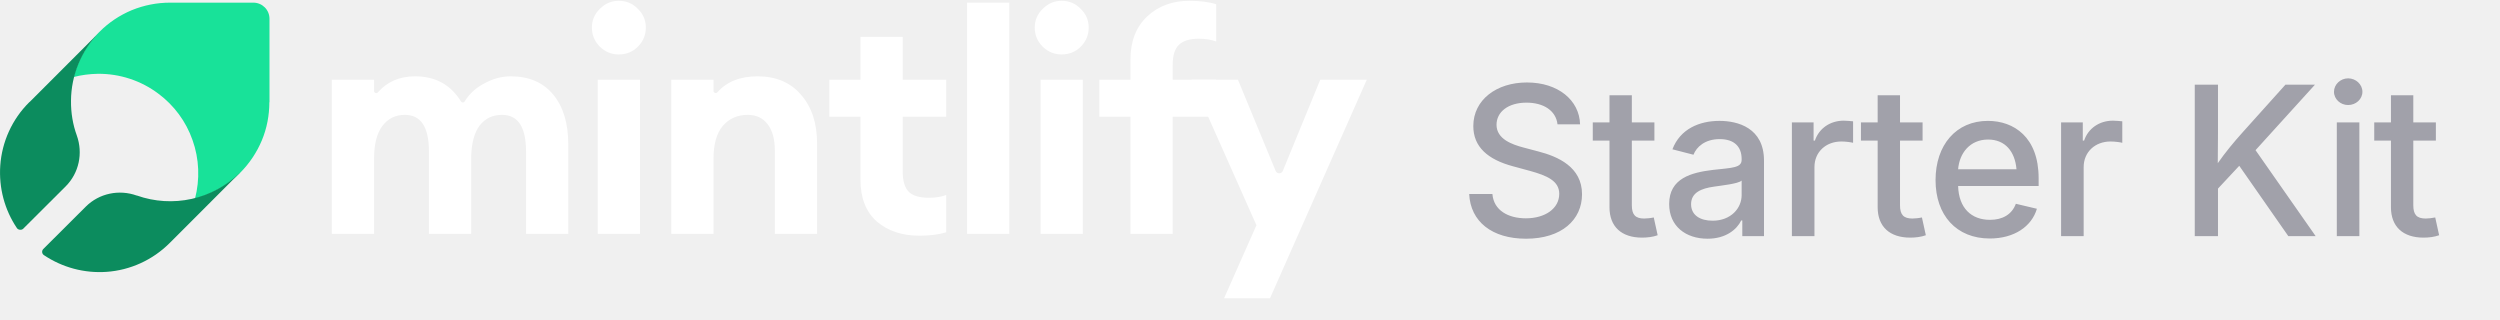
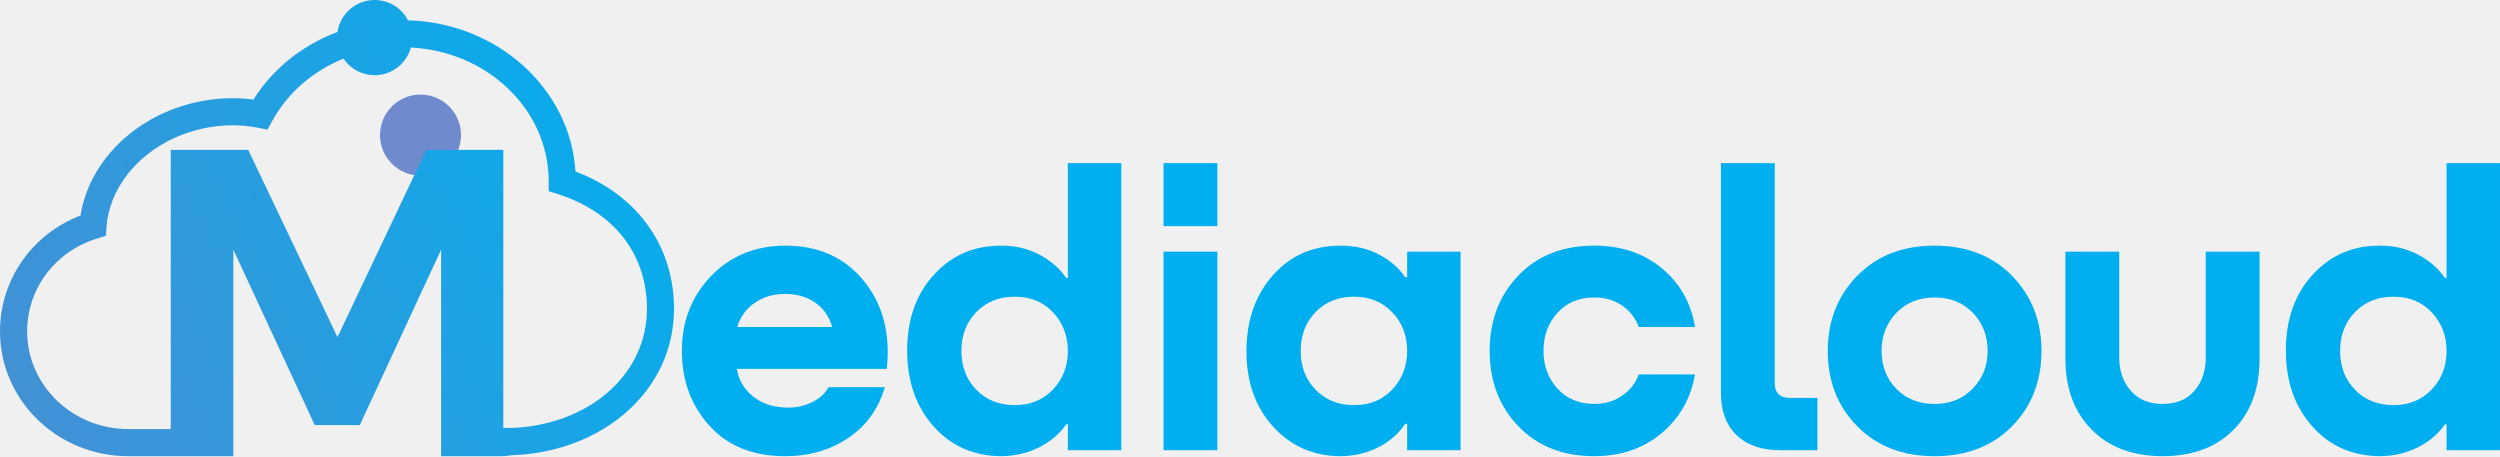
- <svg xmlns="http://www.w3.org/2000/svg" width="180" height="23" viewBox="0 0 180 23" fill="none">
-   <path d="M91.44 21.476H88.133L90.464 16.216L85.802 5.74H89.132L91.847 12.307C91.943 12.536 92.268 12.536 92.362 12.306L95.058 5.74H98.409L91.44 21.476Z" fill="white" />
-   <path d="M81.393 16.837V8.403H79.152V5.74H81.393V4.297C81.393 2.98 81.792 1.944 82.592 1.19C83.391 0.435 84.404 0.058 85.633 0.058C86.387 0.058 87.031 0.139 87.564 0.302V2.988C87.208 2.854 86.794 2.788 86.32 2.788C85.655 2.788 85.174 2.936 84.878 3.232C84.582 3.513 84.434 3.994 84.434 4.674V5.74H87.564V8.403H84.434V16.837H81.393Z" fill="white" />
-   <path d="M76.433 3.92C75.915 3.92 75.463 3.735 75.079 3.365C74.694 2.98 74.502 2.521 74.502 1.989C74.502 1.456 74.694 1.005 75.079 0.635C75.463 0.25 75.915 0.058 76.433 0.058C76.98 0.058 77.438 0.25 77.809 0.635C78.193 1.005 78.386 1.456 78.386 1.989C78.386 2.521 78.193 2.98 77.809 3.365C77.438 3.735 76.98 3.92 76.433 3.92ZM74.924 16.837V5.74H77.964V16.837H74.924Z" fill="white" />
-   <path d="M69.628 16.837V0.191H72.669V16.837H69.628Z" fill="white" />
-   <path d="M66.194 16.97C64.951 16.97 63.93 16.63 63.131 15.949C62.347 15.254 61.955 14.255 61.955 12.953V8.403H59.713V5.74H61.955V2.655H64.995V5.74H68.125V8.403H64.995V12.354C64.995 13.034 65.143 13.523 65.439 13.819C65.735 14.1 66.216 14.24 66.882 14.24C67.355 14.24 67.769 14.174 68.125 14.04V16.726C67.592 16.889 66.948 16.97 66.194 16.97Z" fill="white" />
-   <path d="M48.332 16.837V5.74H51.373V6.551C51.373 6.688 51.559 6.748 51.65 6.646C52.328 5.879 53.293 5.495 54.546 5.495C55.878 5.495 56.921 5.939 57.676 6.827C58.445 7.7 58.83 8.869 58.83 10.334V16.837H55.789V10.844C55.789 10.03 55.619 9.402 55.279 8.958C54.939 8.499 54.458 8.27 53.836 8.27C53.096 8.27 52.497 8.536 52.038 9.069C51.594 9.601 51.373 10.386 51.373 11.421V16.837H48.332Z" fill="white" />
-   <path d="M44.547 3.92C44.029 3.92 43.578 3.735 43.193 3.365C42.809 2.98 42.616 2.521 42.616 1.989C42.616 1.456 42.809 1.005 43.193 0.635C43.578 0.25 44.029 0.058 44.547 0.058C45.095 0.058 45.553 0.25 45.923 0.635C46.308 1.005 46.5 1.456 46.5 1.989C46.5 2.521 46.308 2.98 45.923 3.365C45.553 3.735 45.095 3.92 44.547 3.92ZM43.038 16.837V5.74H46.079V16.837H43.038Z" fill="white" />
-   <path d="M37.875 16.837V10.911C37.875 9.15 37.298 8.27 36.144 8.27C35.478 8.27 34.945 8.521 34.546 9.024C34.161 9.527 33.954 10.275 33.924 11.266V16.837H30.884V10.911C30.884 9.15 30.306 8.27 29.152 8.27C28.472 8.27 27.932 8.536 27.532 9.069C27.133 9.601 26.933 10.386 26.933 11.421V16.837H23.892V5.74H26.933V6.559C26.933 6.695 27.116 6.755 27.206 6.652C27.878 5.881 28.771 5.495 29.885 5.495C31.349 5.495 32.452 6.1 33.193 7.309C33.252 7.404 33.395 7.403 33.454 7.307C33.774 6.78 34.219 6.361 34.79 6.05C35.441 5.68 36.099 5.495 36.765 5.495C38.082 5.495 39.103 5.932 39.828 6.805C40.553 7.678 40.916 8.876 40.916 10.4V16.837H37.875Z" fill="white" />
-   <path d="M19.403 7.362V1.35C19.403 0.705 18.879 0.191 18.244 0.191H12.235C11.291 0.191 10.357 0.378 9.487 0.733C8.618 1.098 7.824 1.621 7.16 2.295L7.114 2.341C6.235 3.23 5.609 4.333 5.291 5.548C5.861 5.399 6.45 5.324 7.039 5.314C8.609 5.296 10.151 5.801 11.403 6.745C12.534 7.586 13.394 8.746 13.861 10.083C14.347 11.438 14.403 12.916 14.039 14.309C15.244 13.991 16.356 13.364 17.244 12.486L17.291 12.439C17.954 11.775 18.487 10.98 18.851 10.111C19.216 9.241 19.393 8.306 19.393 7.362H19.403Z" fill="#18E299" />
-   <path d="M5.112 7.26C5.121 5.416 5.857 3.646 7.151 2.324L2.151 7.326C2.133 7.344 2.114 7.354 2.095 7.372C0.876 8.583 0.14 10.204 0.019 11.918C-0.092 13.52 0.327 15.103 1.22 16.426C1.306 16.552 1.537 16.593 1.667 16.472L4.73 13.417C5.689 12.458 5.987 11.033 5.531 9.757C5.242 8.965 5.103 8.117 5.112 7.26Z" fill="#0C8C5E" />
-   <path d="M17.262 12.44C16.303 13.38 15.102 14.032 13.799 14.321C12.486 14.61 11.127 14.526 9.861 14.079C9.861 14.079 9.851 14.079 9.842 14.079C8.567 13.622 7.142 13.921 6.183 14.871L3.12 17.926C2.99 18.056 3.009 18.27 3.167 18.373C4.489 19.258 6.072 19.686 7.673 19.574C9.386 19.453 10.997 18.717 12.216 17.497L12.263 17.451L17.262 12.449V12.44Z" fill="#0C8C5E" />
-   <text x="105" y="17" font-family="Inter, ui-sans-serif, system-ui, -apple-system, sans-serif" font-size="15" font-weight="500" fill="#A1A1AA" letter-spacing="-0.01em">Starter Kit</text>
+ <svg xmlns="http://www.w3.org/2000/svg" xml:space="preserve" width="41.914mm" height="7.648mm" version="1.1" style="shape-rendering:geometricPrecision; text-rendering:geometricPrecision; image-rendering:optimizeQuality; fill-rule:evenodd; clip-rule:evenodd" viewBox="0 0 1765.93 322.23">
+   <defs>
+     <style type="text/css">
+    
+     .fil1 {fill:none;fill-rule:nonzero}
+     .fil3 {fill:#00AFEF;fill-rule:nonzero}
+     .fil2 {fill:url(#id1);fill-rule:nonzero}
+     .fil0 {fill:url(#id2);fill-rule:nonzero}
+    
+   </style>
+     <clipPath id="id0" style="clip-rule:nonzero">
+       <path d="M268.25 66.73l57.44 0 0 57.44 -57.44 0 0 -57.44zm0 0z" />
+     </clipPath>
+     <linearGradient id="id1" gradientUnits="userSpaceOnUse" x1="26.94" y1="296.79" x2="482.28" y2="61.16">
+       <stop offset="0" style="stop-opacity:1; stop-color:#4291D5" />
+       <stop offset="1" style="stop-opacity:1; stop-color:#00AFEF" />
+     </linearGradient>
+     <linearGradient id="id2" gradientUnits="userSpaceOnUse" x1="212.1" y1="68.42" x2="212.1" y2="68.42">
+       <stop offset="0" style="stop-opacity:1; stop-color:#6E73C1" />
+       <stop offset="0.012" style="stop-opacity:1; stop-color:#6E73C1" />
+       <stop offset="0.02" style="stop-opacity:1; stop-color:#6E73C1" />
+       <stop offset="0.02" style="stop-opacity:1; stop-color:#6F74C2" />
+       <stop offset="0.031" style="stop-opacity:1; stop-color:#6F75C2" />
+       <stop offset="0.031" style="stop-opacity:1; stop-color:#6F75C2" />
+       <stop offset="0.039" style="stop-opacity:1; stop-color:#6F75C2" />
+       <stop offset="0.039" style="stop-opacity:1; stop-color:#6F76C3" />
+       <stop offset="0.051" style="stop-opacity:1; stop-color:#6F76C3" />
+       <stop offset="0.051" style="stop-opacity:1; stop-color:#6F77C3" />
+       <stop offset="0.059" style="stop-opacity:1; stop-color:#7077C3" />
+       <stop offset="0.071" style="stop-opacity:1; stop-color:#7078C4" />
+       <stop offset="0.078" style="stop-opacity:1; stop-color:#7078C4" />
+       <stop offset="0.09" style="stop-opacity:1; stop-color:#7179C4" />
+       <stop offset="0.09" style="stop-opacity:1; stop-color:#7179C5" />
+       <stop offset="0.102" style="stop-opacity:1; stop-color:#717AC5" />
+       <stop offset="0.11" style="stop-opacity:1; stop-color:#717AC5" />
+       <stop offset="0.122" style="stop-opacity:1; stop-color:#717BC5" />
+       <stop offset="0.129" style="stop-opacity:1; stop-color:#717BC6" />
+       <stop offset="0.129" style="stop-opacity:1; stop-color:#717CC6" />
+       <stop offset="0.129" style="stop-opacity:1; stop-color:#717CC6" />
+       <stop offset="0.141" style="stop-opacity:1; stop-color:#717DC7" />
+       <stop offset="0.141" style="stop-opacity:1; stop-color:#717DC7" />
+       <stop offset="0.149" style="stop-opacity:1; stop-color:#717EC7" />
+       <stop offset="0.161" style="stop-opacity:1; stop-color:#717EC7" />
+       <stop offset="0.161" style="stop-opacity:1; stop-color:#717FC8" />
+       <stop offset="0.169" style="stop-opacity:1; stop-color:#727FC8" />
+       <stop offset="0.18" style="stop-opacity:1; stop-color:#7280C8" />
+       <stop offset="0.188" style="stop-opacity:1; stop-color:#7280C9" />
+       <stop offset="0.2" style="stop-opacity:1; stop-color:#7281C9" />
+       <stop offset="0.2" style="stop-opacity:1; stop-color:#7281C9" />
+       <stop offset="0.212" style="stop-opacity:1; stop-color:#7282C9" />
+       <stop offset="0.22" style="stop-opacity:1; stop-color:#7283CA" />
+       <stop offset="0.22" style="stop-opacity:1; stop-color:#7283CA" />
+       <stop offset="0.22" style="stop-opacity:1; stop-color:#7383CA" />
+       <stop offset="0.231" style="stop-opacity:1; stop-color:#7384CB" />
+       <stop offset="0.239" style="stop-opacity:1; stop-color:#7384CB" />
+       <stop offset="0.239" style="stop-opacity:1; stop-color:#7385CB" />
+       <stop offset="0.251" style="stop-opacity:1; stop-color:#7385CB" />
+       <stop offset="0.259" style="stop-opacity:1; stop-color:#7486CC" />
+       <stop offset="0.271" style="stop-opacity:1; stop-color:#7486CC" />
+       <stop offset="0.271" style="stop-opacity:1; stop-color:#7487CC" />
+       <stop offset="0.278" style="stop-opacity:1; stop-color:#7488CD" />
+       <stop offset="0.29" style="stop-opacity:1; stop-color:#7488CD" />
+       <stop offset="0.302" style="stop-opacity:1; stop-color:#7489CD" />
+       <stop offset="0.302" style="stop-opacity:1; stop-color:#7489CE" />
+       <stop offset="0.31" style="stop-opacity:1; stop-color:#748ACE" />
+       <stop offset="0.31" style="stop-opacity:1; stop-color:#758ACE" />
+       <stop offset="0.31" style="stop-opacity:1; stop-color:#758ACE" />
+       <stop offset="0.322" style="stop-opacity:1; stop-color:#758BCE" />
+       <stop offset="0.329" style="stop-opacity:1; stop-color:#758BCF" />
+       <stop offset="0.341" style="stop-opacity:1; stop-color:#758CCF" />
+       <stop offset="0.349" style="stop-opacity:1; stop-color:#758CCF" />
+       <stop offset="0.349" style="stop-opacity:1; stop-color:#758DD0" />
+       <stop offset="0.361" style="stop-opacity:1; stop-color:#758ED0" />
+       <stop offset="0.369" style="stop-opacity:1; stop-color:#758ED0" />
+       <stop offset="0.38" style="stop-opacity:1; stop-color:#758FD1" />
+       <stop offset="0.38" style="stop-opacity:1; stop-color:#758FD1" />
+       <stop offset="0.388" style="stop-opacity:1; stop-color:#7690D1" />
+       <stop offset="0.388" style="stop-opacity:1; stop-color:#7690D1" />
+       <stop offset="0.4" style="stop-opacity:1; stop-color:#7691D2" />
+       <stop offset="0.4" style="stop-opacity:1; stop-color:#7691D2" />
+       <stop offset="0.4" style="stop-opacity:1; stop-color:#7692D2" />
+       <stop offset="0.412" style="stop-opacity:1; stop-color:#7692D2" />
+       <stop offset="0.412" style="stop-opacity:1; stop-color:#7692D3" />
+       <stop offset="0.42" style="stop-opacity:1; stop-color:#7693D3" />
+       <stop offset="0.42" style="stop-opacity:1; stop-color:#7693D3" />
+       <stop offset="0.42" style="stop-opacity:1; stop-color:#7693D3" />
+       <stop offset="0.431" style="stop-opacity:1; stop-color:#7694D3" />
+       <stop offset="0.431" style="stop-opacity:1; stop-color:#7694D4" />
+       <stop offset="0.439" style="stop-opacity:1; stop-color:#7695D4" />
+       <stop offset="0.439" style="stop-opacity:1; stop-color:#7695D4" />
+       <stop offset="0.439" style="stop-opacity:1; stop-color:#7695D4" />
+       <stop offset="0.451" style="stop-opacity:1; stop-color:#7696D5" />
+       <stop offset="0.451" style="stop-opacity:1; stop-color:#7696D5" />
+       <stop offset="0.451" style="stop-opacity:1; stop-color:#7697D5" />
+       <stop offset="0.459" style="stop-opacity:1; stop-color:#7697D5" />
+       <stop offset="0.459" style="stop-opacity:1; stop-color:#7697D5" />
+       <stop offset="0.471" style="stop-opacity:1; stop-color:#7698D6" />
+       <stop offset="0.471" style="stop-opacity:1; stop-color:#7598D6" />
+       <stop offset="0.471" style="stop-opacity:1; stop-color:#7598D6" />
+       <stop offset="0.478" style="stop-opacity:1; stop-color:#7599D6" />
+       <stop offset="0.478" style="stop-opacity:1; stop-color:#7599D6" />
+       <stop offset="0.49" style="stop-opacity:1; stop-color:#759AD7" />
+       <stop offset="0.49" style="stop-opacity:1; stop-color:#759AD7" />
+       <stop offset="0.49" style="stop-opacity:1; stop-color:#759AD7" />
+       <stop offset="0.502" style="stop-opacity:1; stop-color:#759BD7" />
+       <stop offset="0.502" style="stop-opacity:1; stop-color:#759CD8" />
+       <stop offset="0.51" style="stop-opacity:1; stop-color:#759CD8" />
+       <stop offset="0.51" style="stop-opacity:1; stop-color:#759CD8" />
+       <stop offset="0.51" style="stop-opacity:1; stop-color:#759DD8" />
+       <stop offset="0.522" style="stop-opacity:1; stop-color:#759DD9" />
+       <stop offset="0.522" style="stop-opacity:1; stop-color:#749DD9" />
+       <stop offset="0.529" style="stop-opacity:1; stop-color:#749ED9" />
+       <stop offset="0.529" style="stop-opacity:1; stop-color:#749ED9" />
+       <stop offset="0.541" style="stop-opacity:1; stop-color:#749ED9" />
+       <stop offset="0.549" style="stop-opacity:1; stop-color:#739FDA" />
+       <stop offset="0.549" style="stop-opacity:1; stop-color:#739FDA" />
+       <stop offset="0.561" style="stop-opacity:1; stop-color:#73A0DA" />
+       <stop offset="0.561" style="stop-opacity:1; stop-color:#73A0DB" />
+     </linearGradient>
+   </defs>
+   <g id="Layer_x0020_1">
+     <g id="_1702084574752">
+       <g>
+    </g>
+       <g style="clip-path:url(#id0)">
+         <g id="_1702084578832">
+           <path class="fil0" d="M297.03 66.81c-15.8,0 -28.61,12.81 -28.61,28.61 0,15.8 12.81,28.61 28.61,28.61 15.8,0 28.61,-12.8 28.61,-28.61 0,-15.8 -12.81,-28.61 -28.61,-28.61z" />
+         </g>
+       </g>
+       <path class="fil1" d="M268.25 66.73l57.44 0 0 57.44 -57.44 0 0 -57.44zm0 0z" />
+       <path class="fil2" d="M434.93 271.86c-17.36,18.02 -43.42,28.96 -71.86,30.37l-7.55 0 0 -196.36 -54.4 0 -62.74 132.27 -63.05 -132.27 -54.73 0 0 197.19 -30.14 0c-39.29,0 -71.29,-30.94 -71.29,-68.96 0,-30.19 19.82,-56.56 49.36,-65.61l6.24 -1.93 0.48 -6.51c0.97,-12.96 6.11,-25.76 14.86,-36.96 7.12,-9.1 16.26,-16.7 26.77,-22.46 1.01,-0.57 1.98,-1.1 3.03,-1.63 6.99,-3.52 14.59,-6.24 22.55,-8.04 7.21,-1.63 14.5,-2.46 21.71,-2.46 6.07,0 12.09,0.57 17.93,1.71l6.85 1.36 3.38 -6.16c10.98,-20.03 28.85,-35.31 50.3,-43.97 4.78,7.05 12.85,11.68 22.01,11.68 12.24,0 22.52,-8.29 25.6,-19.55 54.16,2.73 97.32,43.9 97.32,94.43l0 6.99 6.64 2.15c38.77,12.44 61.66,41.01 62.76,78.36 0.62,21.23 -6.99,40.7 -22.02,56.34zm-28.44 -150.7c-3.58,-58.37 -54.98,-105.03 -118.28,-106.8 -4.42,-8.52 -13.31,-14.36 -23.58,-14.36 -13.31,0 -24.31,9.8 -26.24,22.58 -24.62,9.24 -45.58,25.82 -59.38,47.78 -13.41,-1.8 -27.25,-1.15 -40.79,1.93 -25.62,5.8 -48.04,19.65 -63.2,39.03 -9.71,12.39 -15.91,26.46 -18.15,40.91 -34.28,13.18 -56.87,45.31 -56.87,81.88 0,48.57 40.57,88.12 90.45,88.12l74.36 0 0 -145.9 57.51 123.92 31.82 0 57.46 -123.92 0 145.9 43.91 0 0 -0.09 0.87 0c0.97,-0.09 1.93,-0.17 2.86,-0.26 0.75,-0.09 1.45,-0.18 2.11,-0.31 34.28,-1.06 66.1,-14.33 87.37,-36.44 18.68,-19.42 28.13,-43.69 27.34,-70.19 -1.28,-43.11 -27.12,-77.74 -69.57,-93.79z" />
+       <path class="fil3" d="M554.89 173.53c23.28,0 41.68,8.26 55.2,24.78 13.52,16.52 18.96,37.27 16.33,62.24l-105.9 0c1.12,7.51 4.74,13.84 10.84,19.01 6.11,5.16 13.85,7.93 23.24,8.31 6.57,0.37 12.72,-0.8 18.45,-3.52 5.73,-2.72 9.81,-6.34 12.25,-10.84l39.71 0c-4.5,15.4 -13.14,27.37 -25.91,35.91 -12.77,8.54 -27.6,12.82 -44.5,12.82 -22.72,0 -40.56,-7.18 -53.51,-21.55 -12.96,-14.36 -19.44,-31.97 -19.44,-52.8 0,-21.03 6.9,-38.68 20.7,-52.95 13.8,-14.27 31.31,-21.4 52.53,-21.4zm20.98 40.27c-5.92,-4.13 -13,-6.19 -21.26,-6.19 -8.26,0 -15.44,2.11 -21.55,6.34 -6.1,4.22 -10.18,9.9 -12.25,17.04l67.03 0c-2.06,-7.32 -6.05,-13.05 -11.97,-17.18z" />
+       <path id="1" class="fil3" d="M754.3 196.34l0 -81.11 37.74 0 0 202.78 -37.74 0 0 -18.31 -1.13 0c-4.5,6.57 -10.75,11.92 -18.73,16.05 -7.98,4.13 -16.85,6.29 -26.62,6.48 -19.71,0 -35.81,-6.99 -48.3,-20.98 -12.48,-13.99 -18.73,-31.87 -18.73,-53.65 0,-21.97 6.34,-39.85 19.01,-53.65 12.67,-13.8 28.59,-20.61 47.74,-20.42 9.77,0 18.64,2.11 26.62,6.34 7.98,4.22 14.32,9.72 19.01,16.47l1.13 0zm-64.64 24.08c-7.04,7.23 -10.56,16.38 -10.56,27.46 0,11.08 3.52,20.23 10.56,27.46 7.04,7.23 16.1,10.84 27.18,10.84 10.89,0 19.86,-3.66 26.9,-10.98 7.04,-7.32 10.56,-16.43 10.56,-27.32 0,-10.71 -3.48,-19.76 -10.42,-27.18 -6.94,-7.42 -15.96,-11.12 -27.04,-11.12 -11.08,0 -20.14,3.61 -27.18,10.84z" />
+       <path id="2" class="fil3" d="M821.89 115.23l38.02 0 0 44.5 -38.02 0 0 -44.5zm0 62.52l38.02 0 0 140.26 -38.02 0 0 -140.26z" />
+       <path id="3" class="fil3" d="M993.97 195.78l0 -18.02 37.74 0 0 140.26 -37.74 0 0 -18.59 -1.41 0c-4.5,6.76 -10.7,12.21 -18.58,16.33 -7.89,4.13 -16.81,6.29 -26.76,6.48 -19.15,0 -35.06,-6.9 -47.74,-20.7 -12.67,-13.8 -19.01,-31.59 -19.01,-53.37 0,-21.78 6.24,-39.71 18.73,-53.79 12.49,-14.08 28.59,-21.03 48.3,-20.84 9.77,0 18.59,2.06 26.48,6.19 7.88,4.13 14.08,9.48 18.58,16.05l1.41 0zm-64.64 79.56c7.04,7.23 16.1,10.84 27.18,10.84 11.08,0 20.09,-3.71 27.04,-11.13 6.95,-7.42 10.42,-16.47 10.42,-27.18 0,-10.89 -3.52,-20 -10.56,-27.32 -7.04,-7.32 -16.01,-10.98 -26.9,-10.98 -11.08,0 -20.14,3.61 -27.18,10.84 -7.04,7.23 -10.56,16.38 -10.56,27.46 0,11.08 3.52,20.23 10.56,27.46z" />
+       <path id="4" class="fil3" d="M1197.3 230.98l-39.71 0c-2.25,-6.2 -6.15,-11.22 -11.69,-15.07 -5.54,-3.85 -12.06,-5.78 -19.57,-5.78 -10.89,0 -19.62,3.61 -26.19,10.84 -6.57,7.23 -9.86,16.19 -9.86,26.9 0,10.51 3.29,19.39 9.86,26.61 6.57,7.23 15.3,10.84 26.19,10.84 7.32,0 13.8,-1.93 19.43,-5.77 5.63,-3.85 9.58,-8.87 11.83,-15.07l39.71 0c-3,17.09 -10.93,30.98 -23.8,41.69 -12.86,10.7 -28.68,16.05 -47.45,16.05 -22.16,0 -39.99,-7.04 -53.51,-21.13 -13.52,-14.08 -20.28,-31.82 -20.28,-53.23 0,-21.41 6.76,-39.15 20.28,-53.23 13.52,-14.08 31.36,-21.12 53.51,-21.12 18.96,0 34.87,5.3 47.74,15.91 12.86,10.61 20.7,24.46 23.51,41.54z" />
+       <path id="5" class="fil3" d="M1215.61 277.45l0 -162.22 38.02 0 0 155.46c0,6.95 3.75,10.42 11.27,10.42l18.87 0 0 36.9 -26.19 0c-13.33,0 -23.66,-3.57 -30.98,-10.7 -7.32,-7.14 -10.98,-17.08 -10.98,-29.86z" />
+       <path id="6" class="fil3" d="M1421.21 301.11c-13.9,14.08 -32.11,21.13 -54.64,21.13 -22.53,0 -40.75,-7.04 -54.64,-21.13 -13.9,-14.08 -20.84,-31.82 -20.84,-53.23 0,-21.22 6.95,-38.91 20.84,-53.09 13.89,-14.17 32.11,-21.26 54.64,-21.26 22.53,0 40.74,7.09 54.64,21.26 13.89,14.18 20.84,31.87 20.84,53.09 0,21.4 -6.95,39.15 -20.84,53.23zm-54.64 -15.77c10.89,0 19.85,-3.61 26.89,-10.84 7.04,-7.23 10.56,-16.1 10.56,-26.61 0,-10.71 -3.47,-19.67 -10.42,-26.9 -6.95,-7.23 -15.96,-10.84 -27.04,-10.84 -11.08,0 -20.09,3.61 -27.04,10.84 -6.95,7.23 -10.42,16.19 -10.42,26.9 0,10.7 3.48,19.62 10.42,26.75 6.94,7.13 15.96,10.7 27.04,10.7z" />
+       <path id="7" class="fil3" d="M1458.95 253.23l0 -75.48 38.02 0 0 74.92c0,9.39 2.72,17.18 8.17,23.38 5.45,6.2 12.96,9.29 22.53,9.29 9.58,0 17.04,-3.1 22.39,-9.29 5.35,-6.19 8.03,-13.99 8.03,-23.38l0 -74.92 38.02 0 0 75.48c0,21.21 -6.15,38.02 -18.45,50.41 -12.3,12.39 -28.96,18.59 -49.99,18.59 -21.03,0 -37.74,-6.24 -50.13,-18.73 -12.4,-12.48 -18.59,-29.24 -18.59,-50.27z" />
+       <path id="8" class="fil3" d="M1728.19 196.34l0 -81.11 37.74 0 0 202.78 -37.74 0 0 -18.31 -1.13 0c-4.5,6.57 -10.75,11.92 -18.73,16.05 -7.98,4.13 -16.85,6.29 -26.62,6.48 -19.71,0 -35.81,-6.99 -48.3,-20.98 -12.48,-13.99 -18.73,-31.87 -18.73,-53.65 0,-21.97 6.34,-39.85 19.01,-53.65 12.67,-13.8 28.59,-20.61 47.74,-20.42 9.77,0 18.64,2.11 26.62,6.34 7.98,4.22 14.32,9.72 19.01,16.47l1.13 0zm-64.64 24.08c-7.04,7.23 -10.56,16.38 -10.56,27.46 0,11.08 3.52,20.23 10.56,27.46 7.04,7.23 16.1,10.84 27.18,10.84 10.89,0 19.86,-3.66 26.9,-10.98 7.04,-7.32 10.56,-16.43 10.56,-27.32 0,-10.71 -3.48,-19.76 -10.42,-27.18 -6.94,-7.42 -15.96,-11.12 -27.04,-11.12 -11.08,0 -20.14,3.61 -27.18,10.84z" />
+     </g>
+   </g>
</svg>
